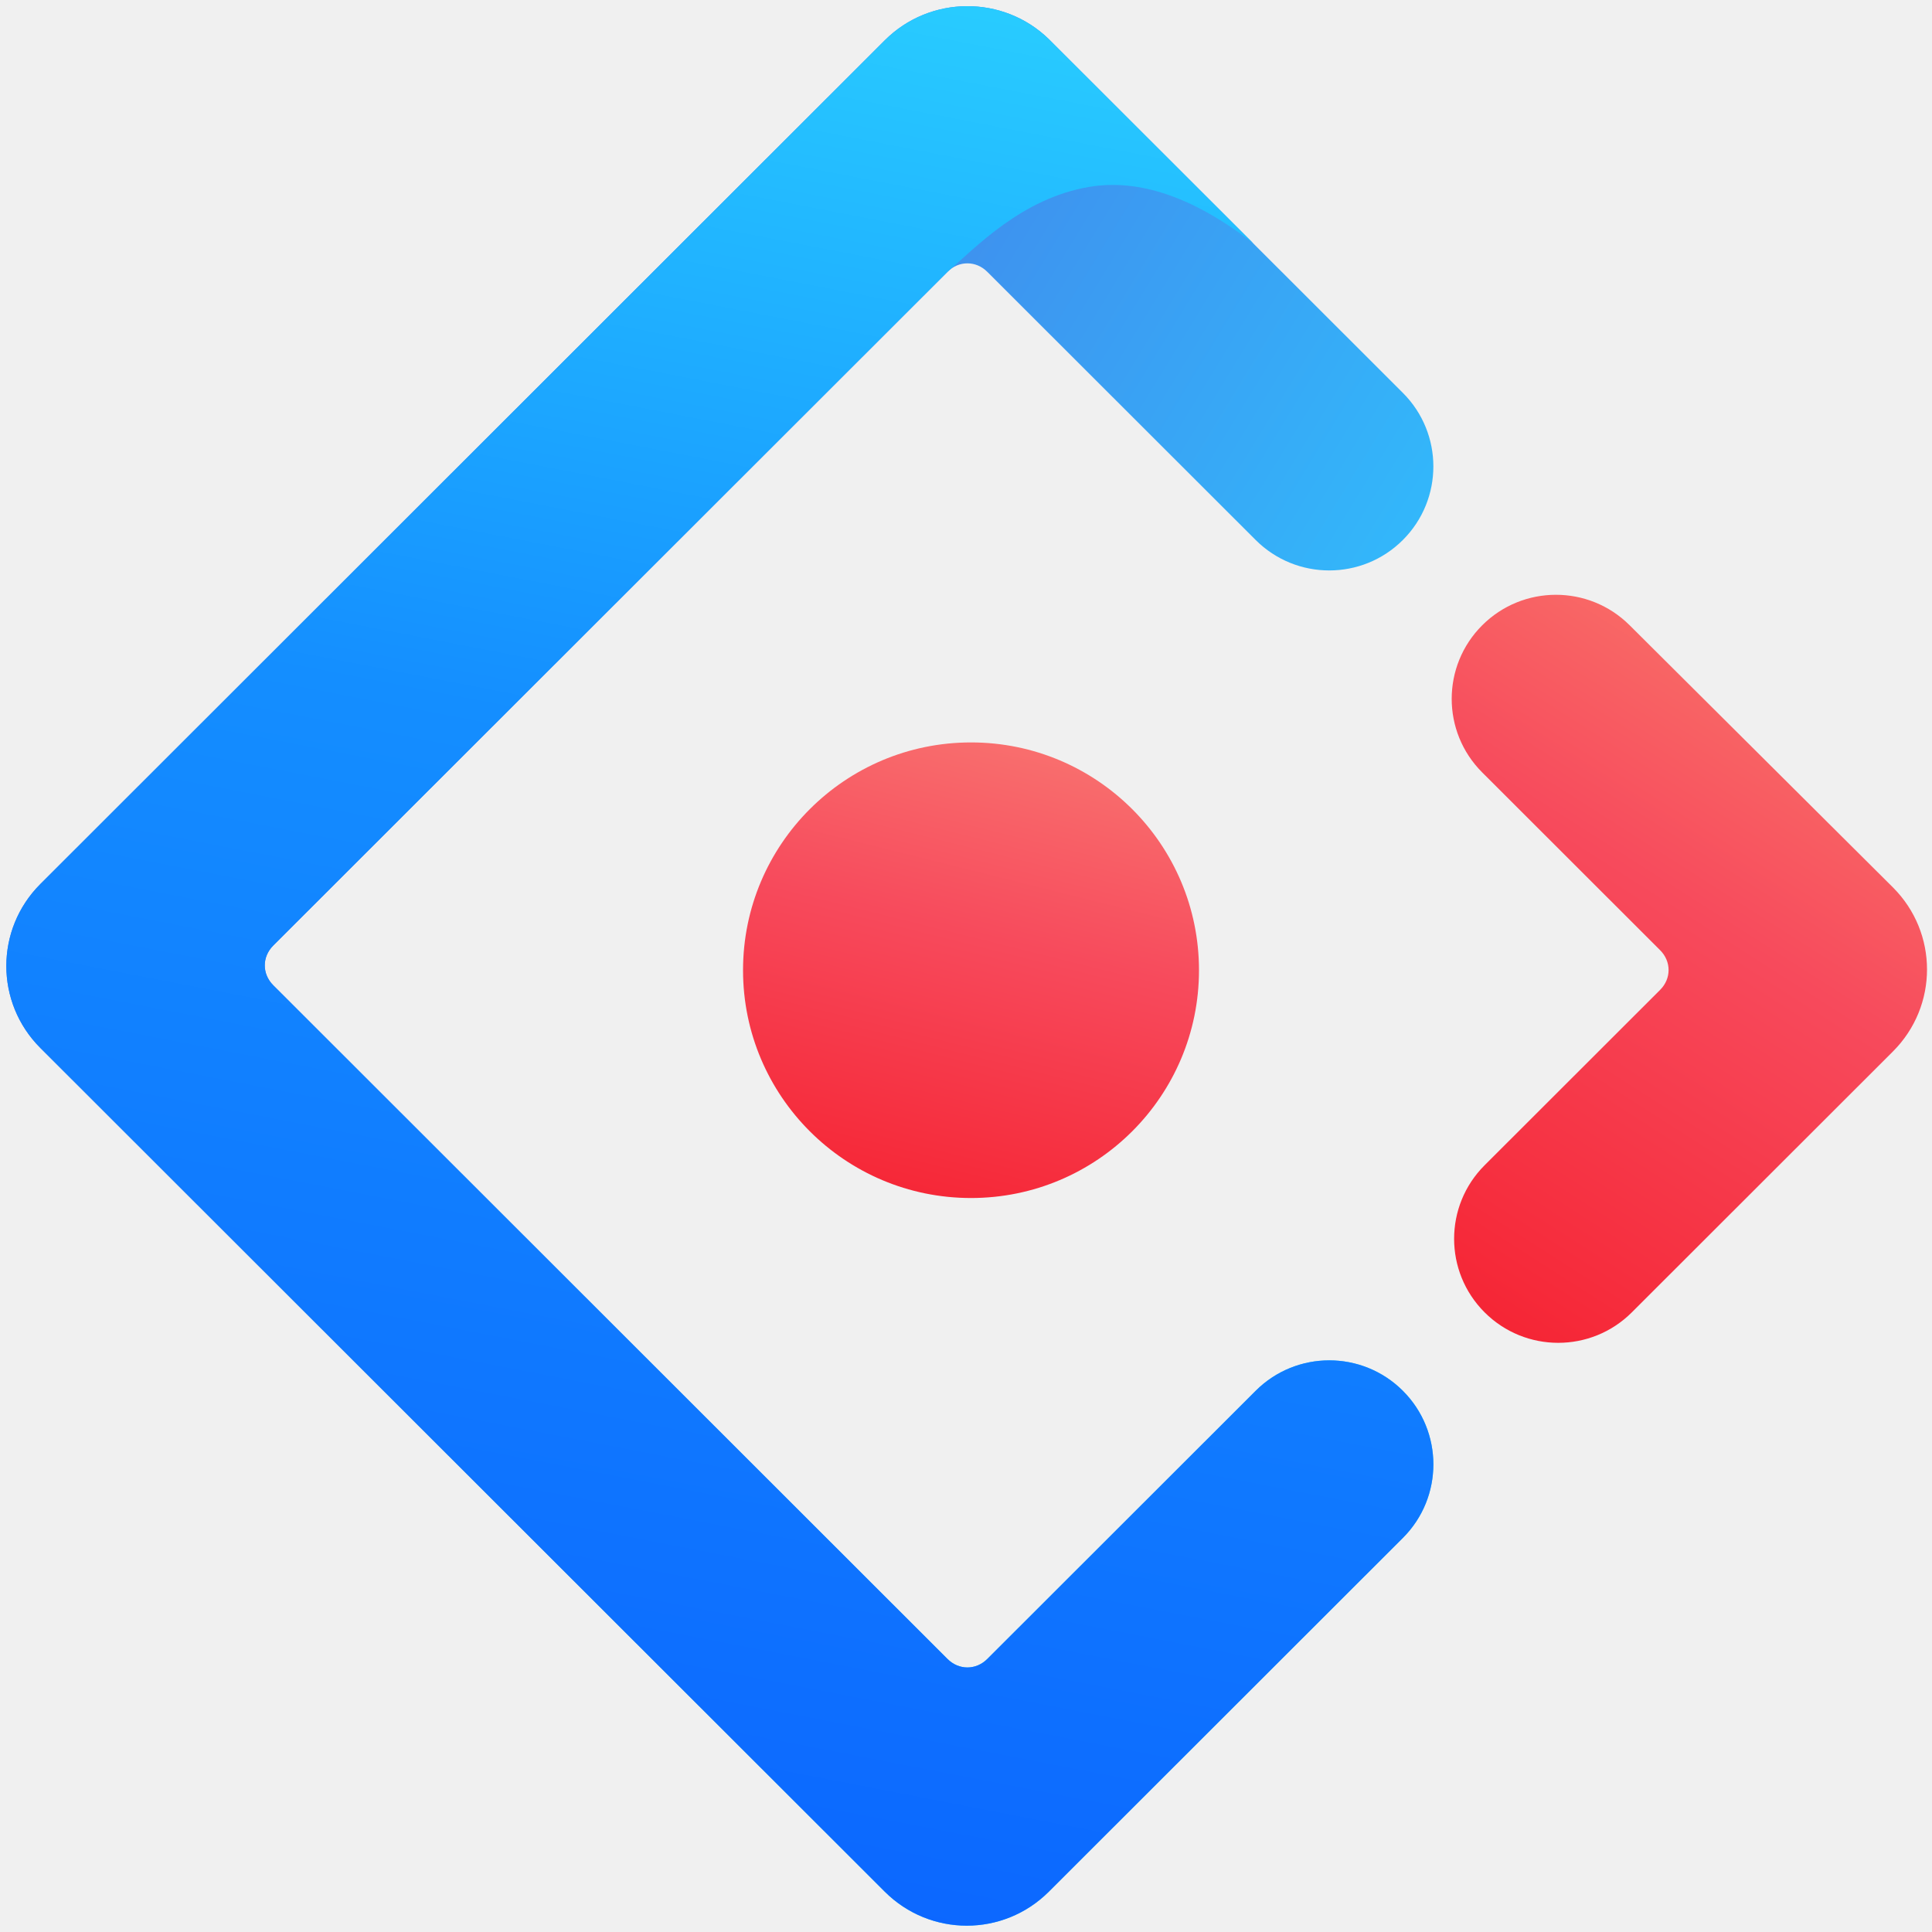
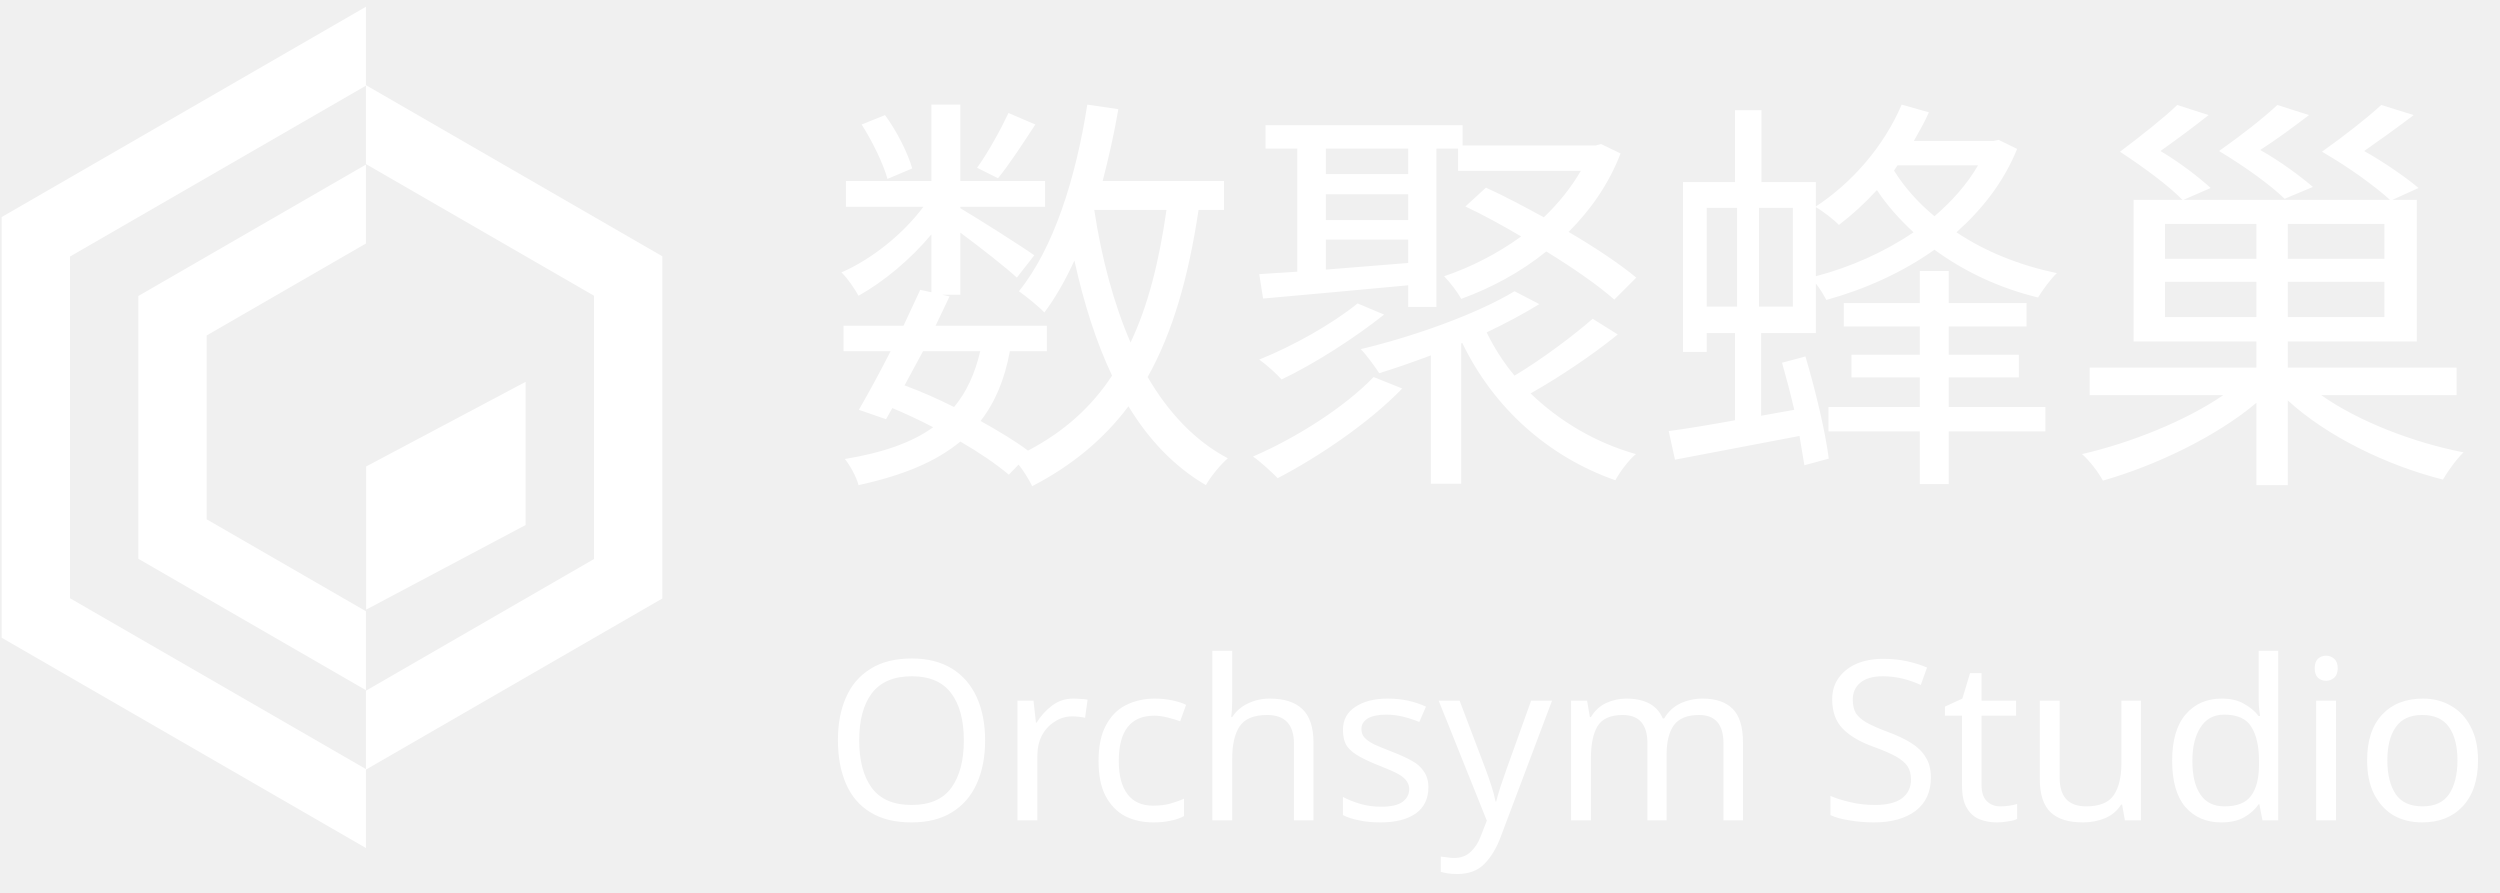
- <svg xmlns="http://www.w3.org/2000/svg" width="200px" height="200px" viewBox="0 0 200 200" version="1.1">
-   <defs>
-     <linearGradient x1="62.102%" y1="0%" x2="108.197%" y2="37.864%" id="linearGradient-1">
-       <stop stop-color="#4285EB" offset="0%" />
-       <stop stop-color="#2EC7FF" offset="100%" />
-     </linearGradient>
-     <linearGradient x1="69.644%" y1="0%" x2="54.043%" y2="108.457%" id="linearGradient-2">
-       <stop stop-color="#29CDFF" offset="0%" />
-       <stop stop-color="#148EFF" offset="37.86%" />
-       <stop stop-color="#0A60FF" offset="100%" />
-     </linearGradient>
-     <linearGradient x1="69.691%" y1="-12.974%" x2="16.723%" y2="117.391%" id="linearGradient-3">
-       <stop stop-color="#FA816E" offset="0%" />
-       <stop stop-color="#F74A5C" offset="41.473%" />
-       <stop stop-color="#F51D2C" offset="100%" />
-     </linearGradient>
-     <linearGradient x1="68.128%" y1="-35.691%" x2="30.44%" y2="114.943%" id="linearGradient-4">
-       <stop stop-color="#FA8E7D" offset="0%" />
-       <stop stop-color="#F74A5C" offset="51.264%" />
-       <stop stop-color="#F51D2C" offset="100%" />
-     </linearGradient>
-   </defs>
-   <g id="Page-1" stroke="none" stroke-width="1" fill="none" fill-rule="evenodd">
-     <g id="logo" transform="translate(-20, -20)">
-       <g id="Group-28-Copy-5" transform="translate(20, 20)">
-         <g id="Group-27-Copy-3">
-           <g id="Group-25" fill-rule="nonzero">
-             <g id="2">
-               <path d="M91.588,4.177 L4.18,91.513 C-0.519,96.208 -0.519,103.792 4.18,108.487 L91.588,195.823 C96.287,200.519 103.877,200.519 108.577,195.823 L145.225,159.205 C149.434,155 149.434,148.182 145.225,143.977 C141.017,139.772 134.194,139.772 129.985,143.977 L102.202,171.737 C101.032,172.906 99.257,172.906 98.088,171.737 L28.286,101.993 C27.116,100.824 27.116,99.051 28.286,97.882 L98.088,28.138 C99.257,26.969 101.032,26.969 102.202,28.138 L129.985,55.898 C134.194,60.103 141.017,60.103 145.225,55.898 C149.434,51.693 149.434,44.876 145.225,40.671 L108.581,4.056 C103.862,-0.538 96.269,-0.501 91.588,4.177 Z" id="Shape" fill="url(#linearGradient-1)" />
-               <path d="M91.588,4.177 L4.18,91.513 C-0.519,96.208 -0.519,103.792 4.18,108.487 L91.588,195.823 C96.287,200.519 103.877,200.519 108.577,195.823 L145.225,159.205 C149.434,155 149.434,148.182 145.225,143.977 C141.017,139.772 134.194,139.772 129.985,143.977 L102.202,171.737 C101.032,172.906 99.257,172.906 98.088,171.737 L28.286,101.993 C27.116,100.824 27.116,99.051 28.286,97.882 L98.088,28.138 C101,25.627 105.752,20.542 112.73,19.352 C117.916,18.469 123.585,20.414 129.739,25.189 C125.625,21.078 118.572,14.034 108.581,4.056 C103.862,-0.538 96.269,-0.501 91.588,4.177 Z" id="Shape" fill="url(#linearGradient-2)" />
-             </g>
-             <path d="M153.686,135.855 C157.894,140.06 164.717,140.06 168.926,135.855 L195.96,108.843 C200.659,104.147 200.659,96.564 195.961,91.869 L168.691,64.718 C164.472,60.518 157.647,60.524 153.436,64.732 C149.227,68.937 149.227,75.754 153.436,79.959 L171.854,98.362 C173.024,99.531 173.024,101.305 171.854,102.473 L153.686,120.627 C149.477,124.832 149.477,131.65 153.686,135.855 Z" id="Shape" fill="url(#linearGradient-3)" />
-           </g>
-           <ellipse id="Combined-Shape" fill="url(#linearGradient-4)" cx="100.519" cy="100.437" rx="23.6" ry="23.581" />
-         </g>
+ <svg xmlns="http://www.w3.org/2000/svg" width="112px" height="40px" viewBox="0 0 112 40" version="1.1">
+   <g id="页面1" stroke="none" stroke-width="1" fill="none" fill-rule="evenodd">
+     <g id="bsc-logo" fill="#FFFFFF">
+       <g id="Orchsym-API-Manager" transform="translate(36, 25)" font-family="PingFangSC-Regular, PingFang SC" font-size="10" font-weight="normal">
+         <text id="Orchsym-Studio">
+           <tspan x="0.931" y="11.75">Orchsym Studio</tspan>
+         </text>
+       </g>
+       <g id="Group-2" transform="translate(0.074217, 0.160359)" fill-rule="nonzero">
+         <path d="M26.536,13.088 L28.067,13.972 L26.536,11.321 L26.536,13.088 Z M26.536,13.088 L16.32,7.19 L16.32,3.655 L29.597,11.321 L29.597,26.652 L16.32,34.318 L16.32,30.783 L26.536,24.885 L26.536,13.088 Z M26.536,24.885 L28.067,24.001 L26.536,26.652 L26.536,24.885 Z M28.067,24.001 L26.536,26.652 L26.536,24.885 L28.067,24.001 Z M26.536,24.885 L26.536,13.088 L16.32,7.19 L16.32,3.655 L29.597,11.321 L29.597,26.652 L16.32,34.318 L16.32,30.783 L26.536,24.885 Z M26.536,13.088 L26.536,11.321 L28.067,13.972 L26.536,13.088 Z M9.185,23.105 L16.32,27.224 L16.32,30.76 L6.124,24.873 L6.124,13.1 L16.32,7.213 L16.32,10.748 L9.185,14.867 L9.185,23.105 Z M3.062,26.641 L16.32,34.295 L16.32,37.831 L-2.27373675e-13,28.409 L-2.27373675e-13,9.564 L16.32,0.142 L16.32,3.677 L3.062,11.332 L3.062,26.641 Z M16.33,20.736 L23.474,16.945 L23.474,23.36 L16.33,27.151 L16.33,20.736 Z" id="Combined-Shape" />
+       </g>
+       <g id="数聚蜂巢" transform="translate(37, 0)" font-family="PingFangSC-Semibold, PingFang SC" font-size="18.5" font-weight="500">
+         <text>
+           <tspan x="0.069" y="20.25">数聚蜂巢</tspan>
+         </text>
      </g>
    </g>
  </g>
</svg>
